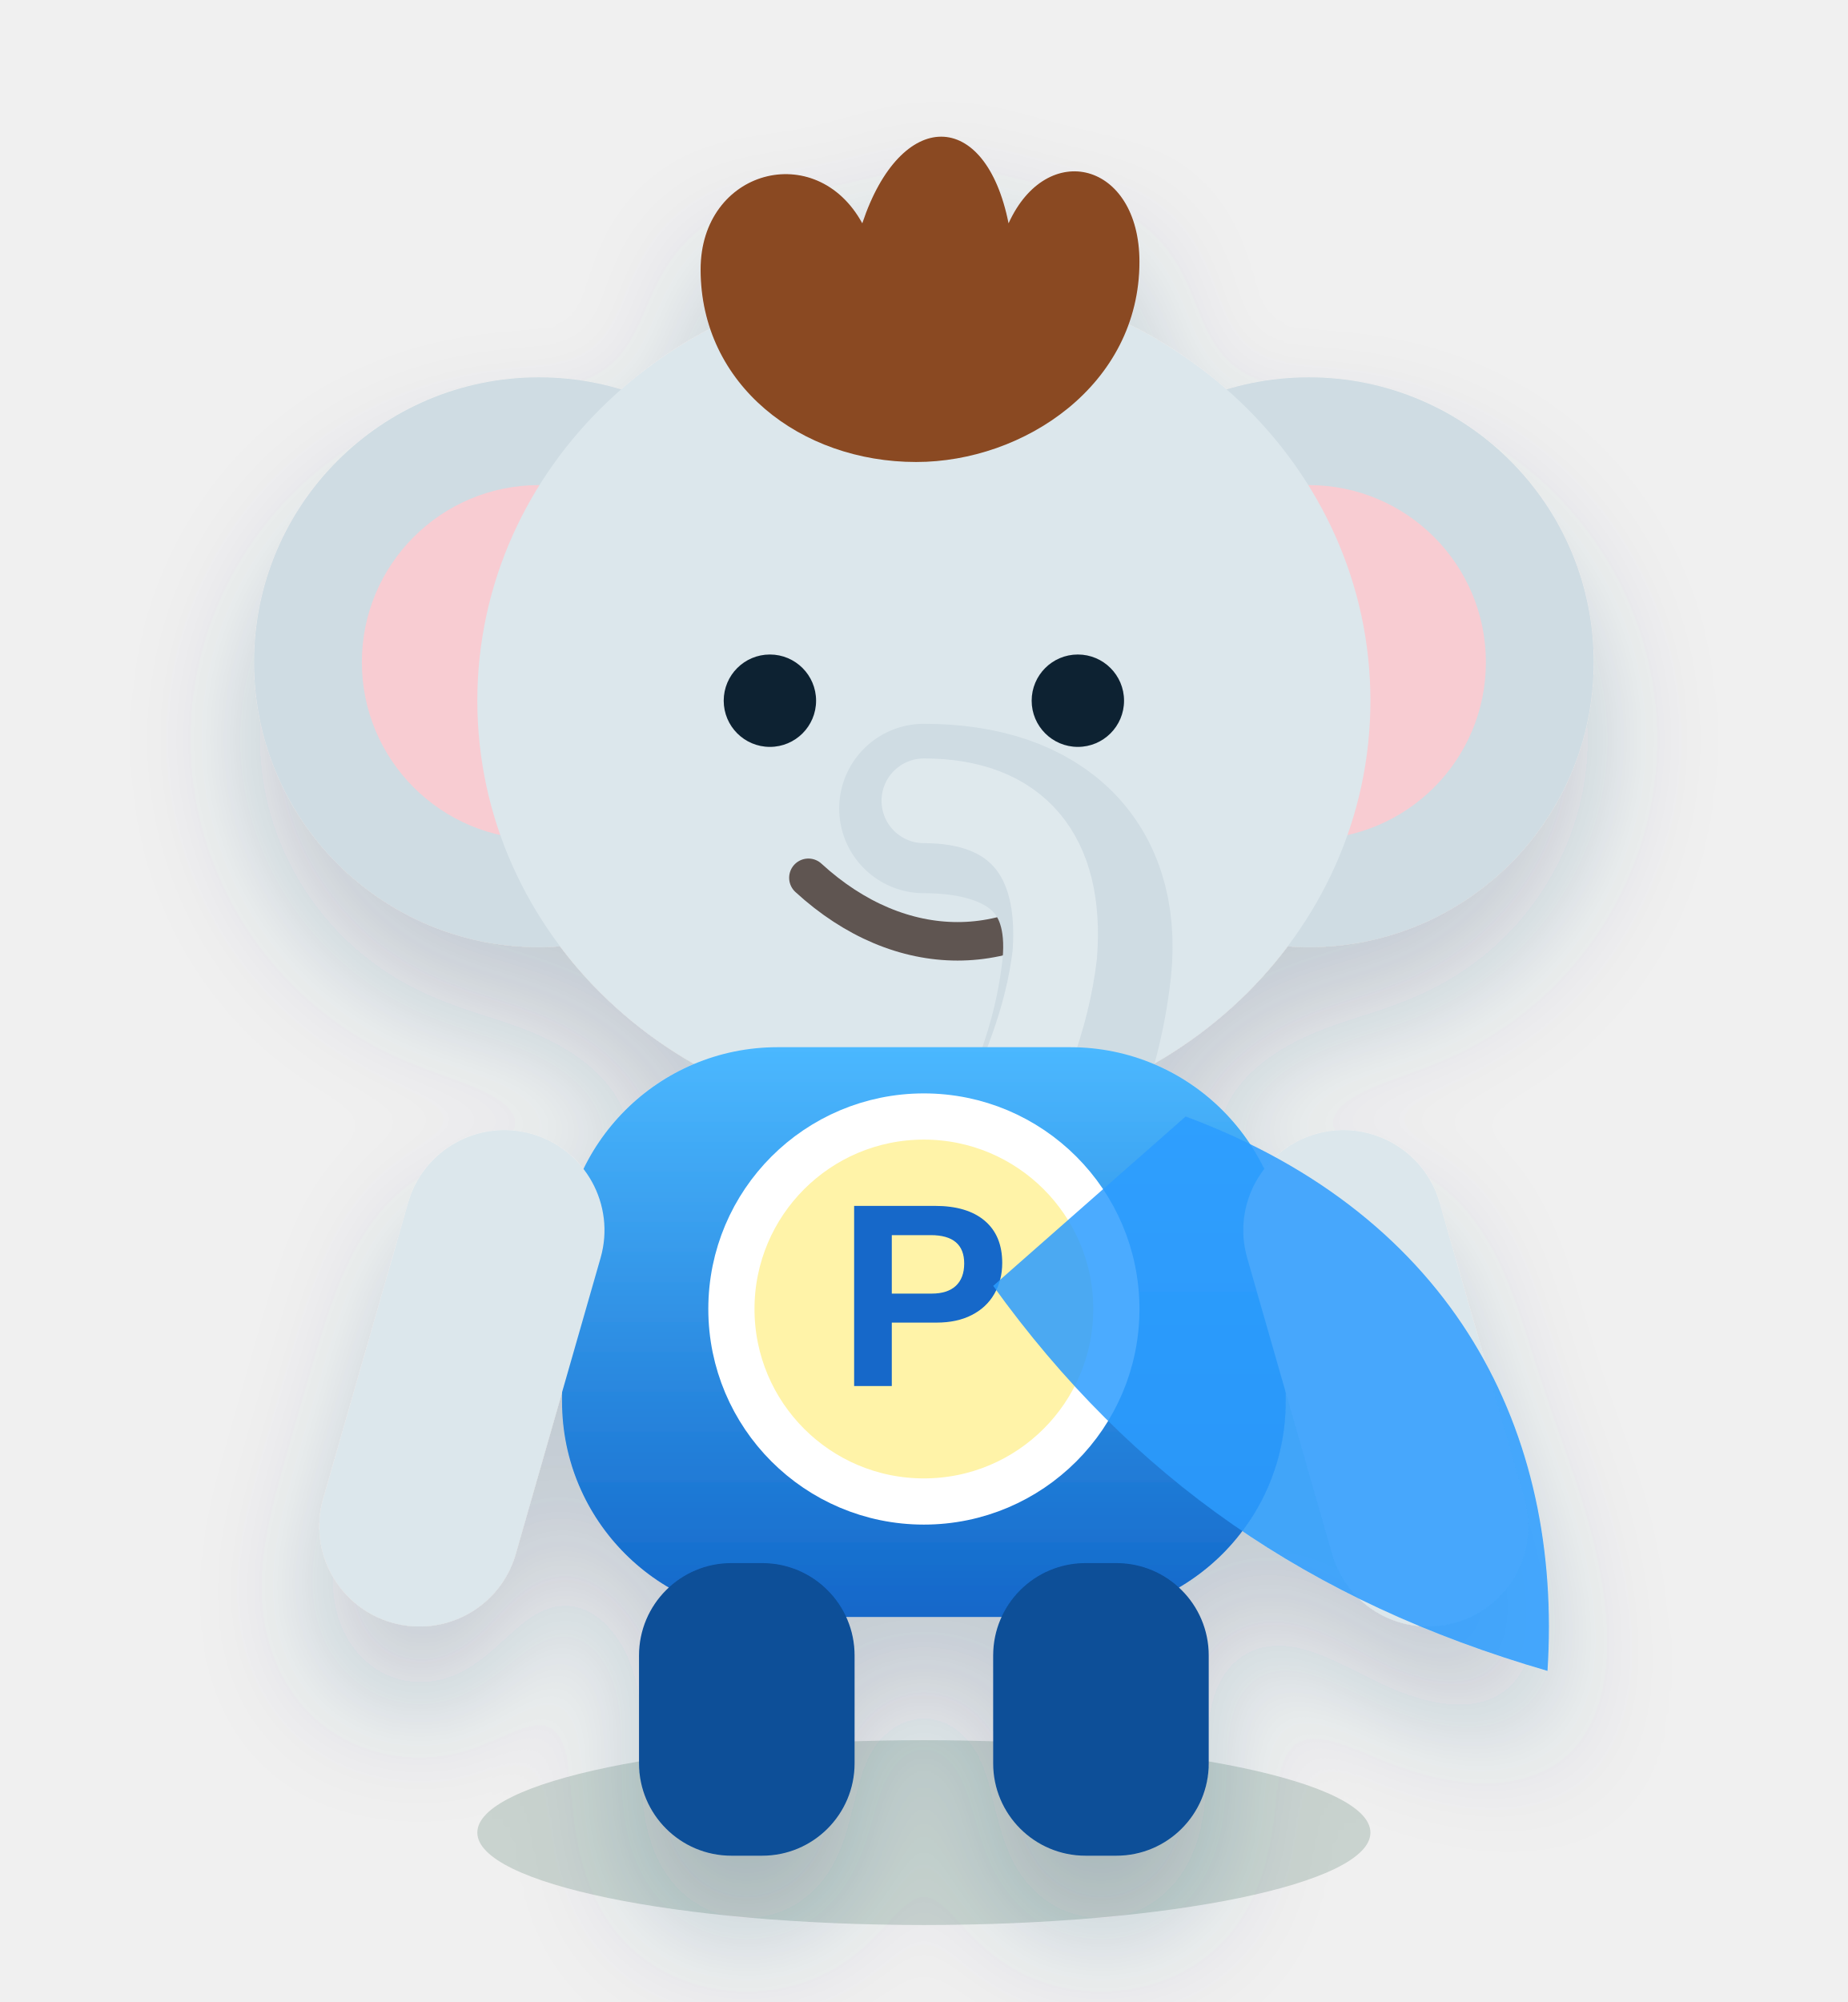
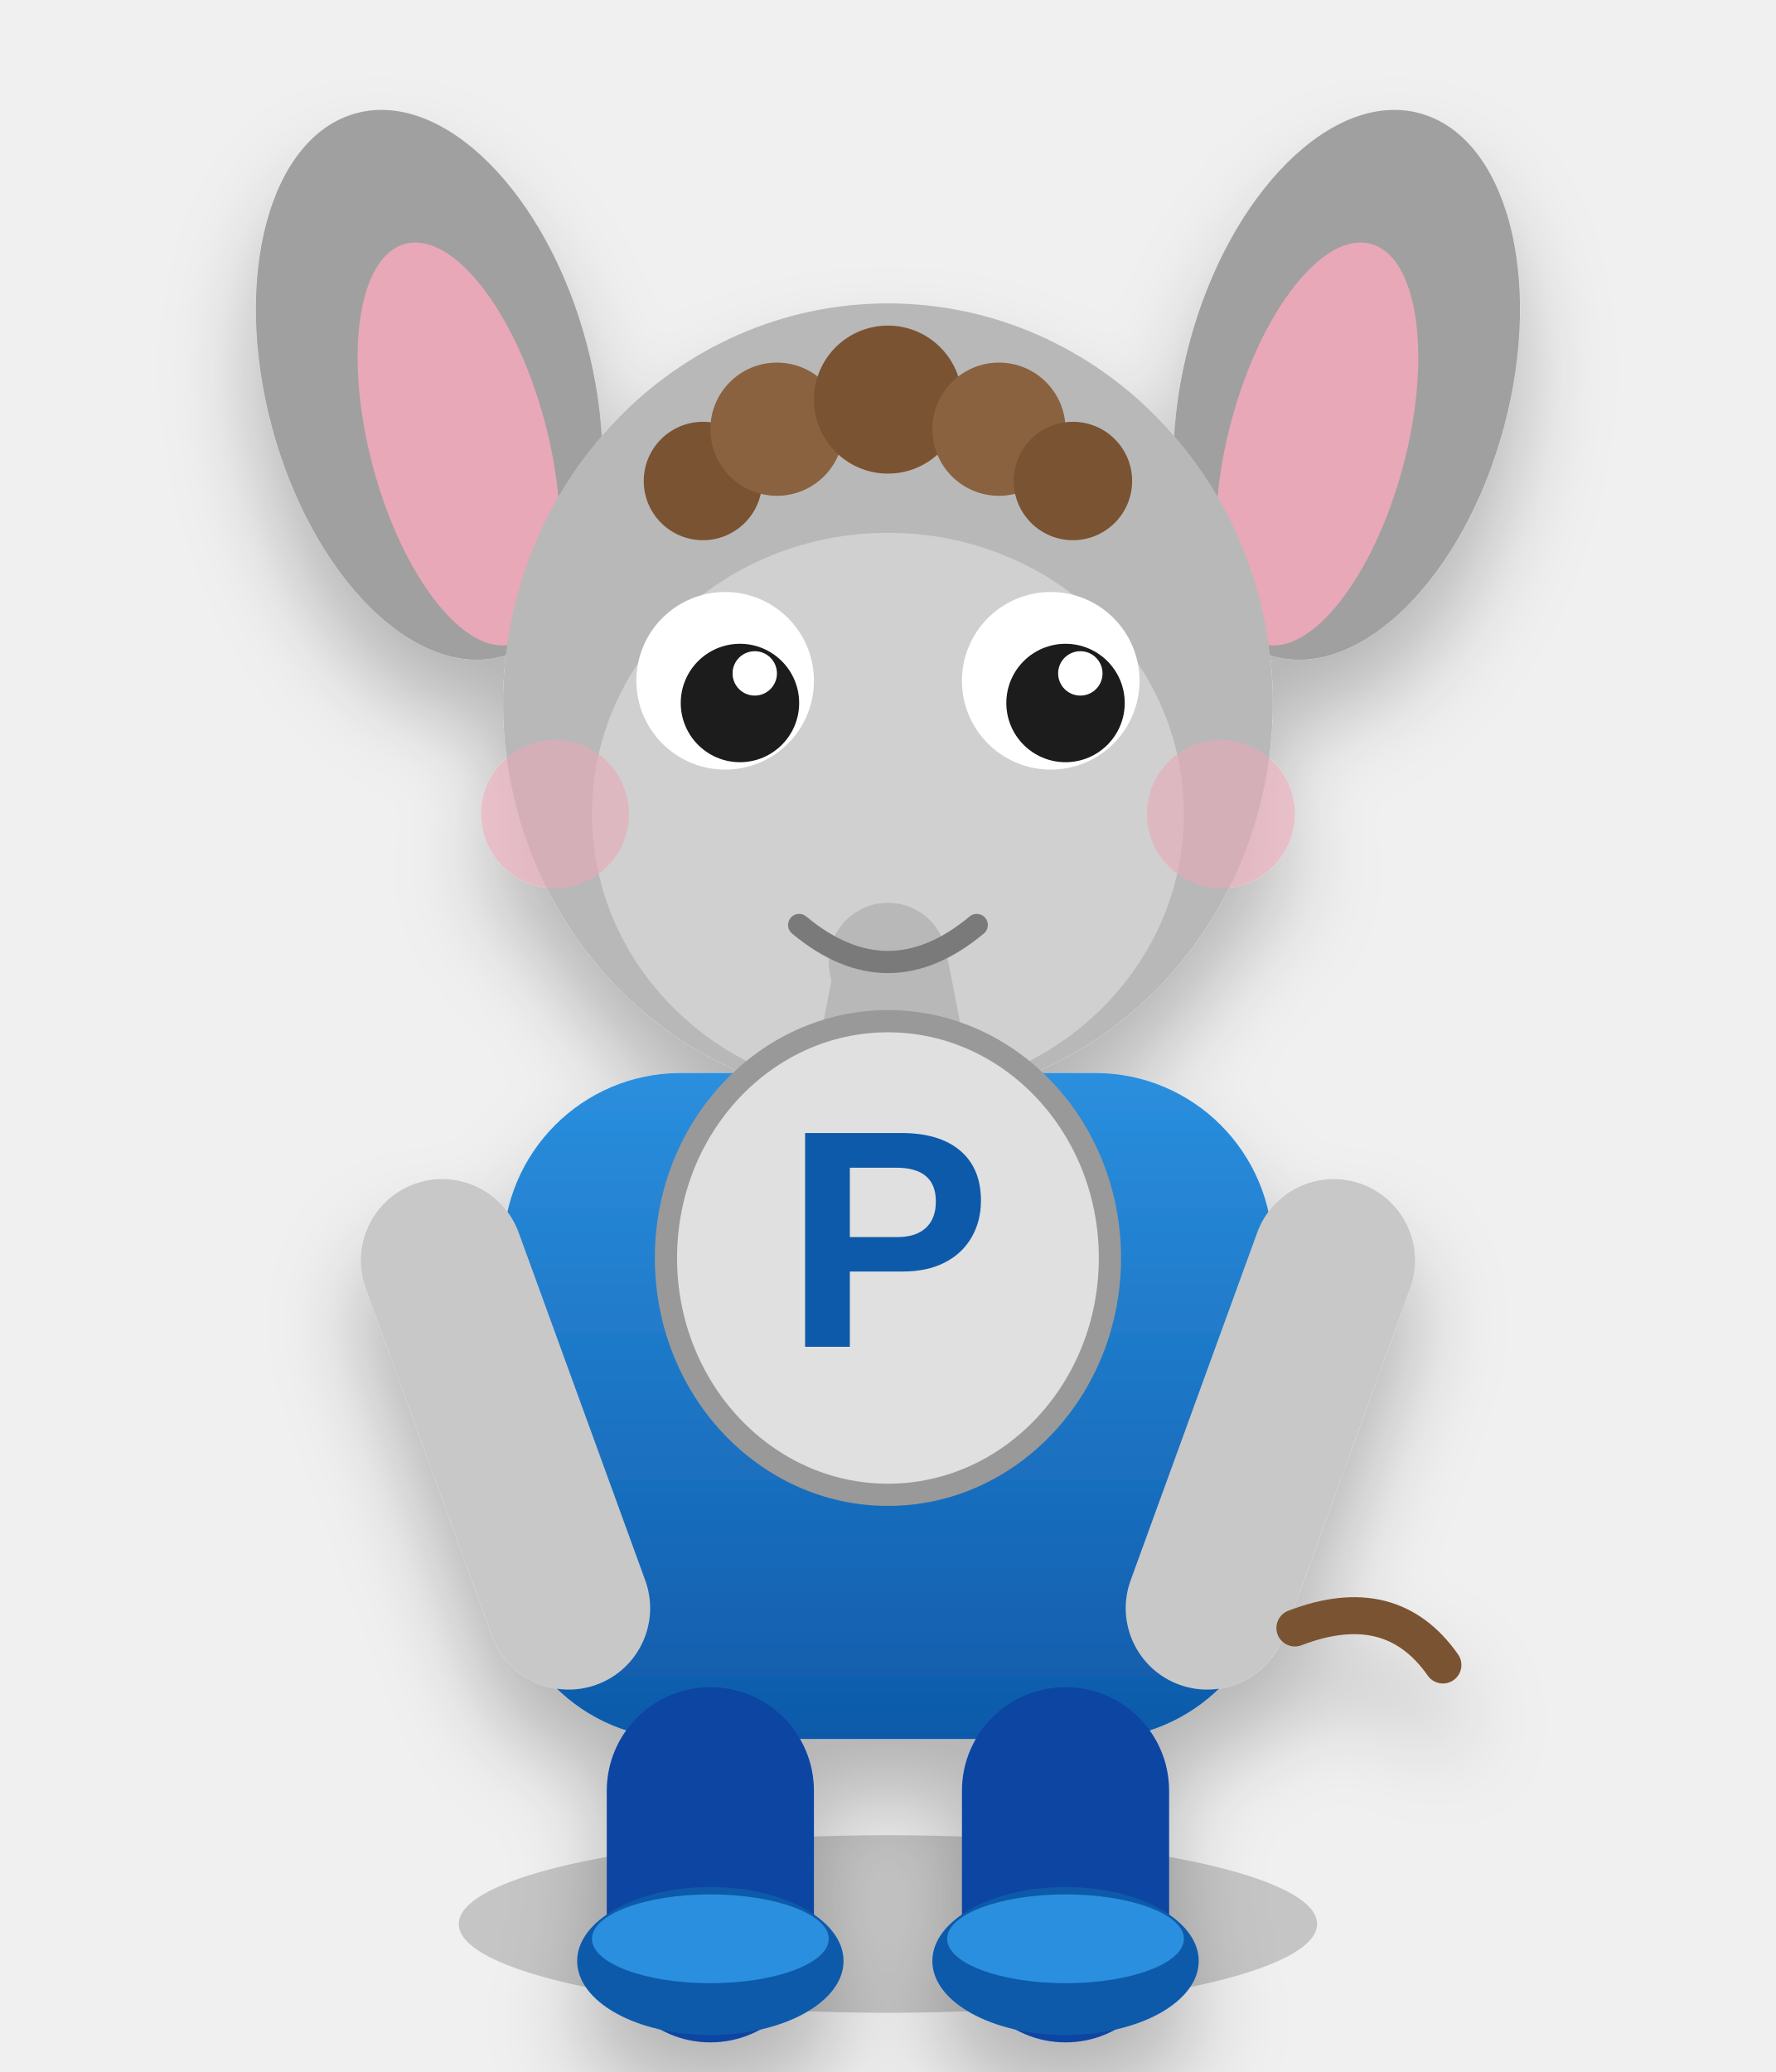
- <svg xmlns="http://www.w3.org/2000/svg" viewBox="0 0 240 260" role="img" aria-labelledby="title desc">
+ <svg xmlns="http://www.w3.org/2000/svg" viewBox="0 0 240 280" role="img" aria-labelledby="title">
  <defs>
-     <filter id="softShadow" x="-30%" y="-20%" width="160%" height="150%">
-       <feDropShadow dx="0" dy="10" stdDeviation="8" flood-color="#24506d" flood-opacity="0.22" />
+     <filter id="shadow" x="-50%" y="-50%" width="200%" height="200%">
+       <feDropShadow dx="0" dy="8" stdDeviation="6" flood-color="#000000" flood-opacity="0.25" />
    </filter>
-     <linearGradient id="bodyBlue" x1="0" x2="0" y1="0" y2="1">
-       <stop stop-color="#4bb8ff" />
-       <stop offset="1" stop-color="#1267c9" />
+     <linearGradient id="suitGrad" x1="0%" y1="0%" x2="0%" y2="100%">
+       <stop offset="0%" style="stop-color:#2a8fde;stop-opacity:1" />
+       <stop offset="100%" style="stop-color:#0f5aaa;stop-opacity:1" />
    </linearGradient>
  </defs>
-   <ellipse cx="120" cy="238" rx="58" ry="12" fill="#184b35" opacity="0.18" />
-   <g filter="url(#softShadow)">
-     <circle cx="70" cy="86" r="37" fill="#cfdce3" />
-     <circle cx="170" cy="86" r="37" fill="#cfdce3" />
-     <circle cx="70" cy="86" r="23" fill="#ffc9cf" opacity="0.85" />
-     <circle cx="170" cy="86" r="23" fill="#ffc9cf" opacity="0.85" />
-     <ellipse cx="120" cy="91" rx="58" ry="55" fill="#dce7ec" />
-     <path d="M112 29c5-15 16-15 19 0 5-11 17-8 17 5 0 16-15 26-29 26-15 0-28-10-28-25 0-13 15-17 21-6z" fill="#8a4a22" />
-     <circle cx="100" cy="91" r="6" fill="#102433" />
-     <circle cx="140" cy="91" r="6" fill="#102433" />
-     <path d="M105 114c12 11 27 11 38 0" fill="none" stroke="#5f5451" stroke-width="5" stroke-linecap="round" />
-     <path d="M120 105c15 0 23 8 21 22-3 23-18 36-20 52" fill="none" stroke="#cfdce3" stroke-width="22" stroke-linecap="round" />
-     <path d="M120 104c12 0 18 7 17 20-2 17-13 30-16 45" fill="none" stroke="#e2ebef" stroke-width="11" stroke-linecap="round" opacity="0.85" />
-     <rect x="73" y="136" width="94" height="74" rx="28" fill="url(#bodyBlue)" />
-     <circle cx="120" cy="170" r="25" fill="#fff3a8" stroke="#fff" stroke-width="6" />
-     <text x="120" y="180" text-anchor="middle" font-family="Arial, sans-serif" font-size="34" font-weight="900" fill="#1267c9">P</text>
-     <rect x="47" y="146" width="26" height="66" rx="13" fill="#dce7ec" transform="rotate(16 60 179)" />
-     <rect x="167" y="146" width="26" height="66" rx="13" fill="#dce7ec" transform="rotate(-16 180 179)" />
-     <rect x="83" y="203" width="28" height="38" rx="12" fill="#0d4f98" />
-     <rect x="129" y="203" width="28" height="38" rx="12" fill="#0d4f98" />
-     <path d="M154 145c35 13 49 41 47 72-31-9-54-25-72-50z" fill="#2b9cff" opacity="0.85" />
+   <ellipse cx="120" cy="260" rx="58" ry="12" fill="#000000" opacity="0.18" />
+   <g filter="url(#shadow)">
+     <ellipse cx="58" cy="52" rx="22" ry="38" fill="#a0a0a0" transform="rotate(-15 58 52)" />
+     <ellipse cx="62" cy="60" rx="12" ry="28" fill="#e8a8b8" transform="rotate(-15 62 60)" />
+     <ellipse cx="182" cy="52" rx="22" ry="38" fill="#a0a0a0" transform="rotate(15 182 52)" />
+     <ellipse cx="178" cy="60" rx="12" ry="28" fill="#e8a8b8" transform="rotate(15 178 60)" />
+     <ellipse cx="120" cy="95" rx="52" ry="54" fill="#b8b8b8" />
+     <circle cx="95" cy="65" r="8" fill="#7a5230" />
+     <circle cx="105" cy="58" r="9" fill="#8a6240" />
+     <circle cx="120" cy="54" r="10" fill="#7a5230" />
+     <circle cx="135" cy="58" r="9" fill="#8a6240" />
+     <circle cx="145" cy="65" r="8" fill="#7a5230" />
+     <ellipse cx="120" cy="110" rx="40" ry="38" fill="#d0d0d0" />
+     <circle cx="98" cy="92" r="12" fill="#ffffff" />
+     <circle cx="142" cy="92" r="12" fill="#ffffff" />
+     <circle cx="100" cy="95" r="8" fill="#1a1a1a" />
+     <circle cx="144" cy="95" r="8" fill="#1a1a1a" />
+     <circle cx="102" cy="91" r="3" fill="#ffffff" />
+     <circle cx="146" cy="91" r="3" fill="#ffffff" />
+     <path d="M 120 130 Q 125 155 128 175 Q 130 185 132 200" fill="none" stroke="#b8b8b8" stroke-width="16" stroke-linecap="round" />
+     <path d="M 120 130 Q 115 155 112 175 Q 110 185 108 200" fill="none" stroke="#b8b8b8" stroke-width="14" stroke-linecap="round" />
+     <circle cx="120" cy="205" r="8" fill="#b8b8b8" />
+     <circle cx="120" cy="205" r="5" fill="#904030" />
+     <path d="M 108 125 Q 120 135 132 125" fill="none" stroke="#7a7a7a" stroke-width="3" stroke-linecap="round" />
+     <circle cx="75" cy="110" r="10" fill="#e8a8b8" opacity="0.6" />
+     <circle cx="165" cy="110" r="10" fill="#e8a8b8" opacity="0.6" />
+     <rect x="68" y="145" width="104" height="90" rx="24" fill="url(#suitGrad)" />
+     <ellipse cx="120" cy="170" rx="30" ry="32" fill="#e0e0e0" stroke="#999999" stroke-width="3" />
+     <text x="120" y="182" font-family="Arial, sans-serif" font-size="42" font-weight="900" fill="#0f5aaa" text-anchor="middle">P</text>
+     <rect x="45" y="160" width="22" height="72" rx="11" fill="#c8c8c8" transform="rotate(-20 56 160)" />
+     <rect x="173" y="160" width="22" height="72" rx="11" fill="#c8c8c8" transform="rotate(20 184 160)" />
+     <rect x="82" y="228" width="28" height="48" rx="14" fill="#0844a3" />
+     <rect x="130" y="228" width="28" height="48" rx="14" fill="#0844a3" />
+     <ellipse cx="96" cy="265" rx="18" ry="10" fill="#0f5aaa" />
+     <ellipse cx="96" cy="262" rx="16" ry="6" fill="#2a8fde" />
+     <ellipse cx="144" cy="265" rx="18" ry="10" fill="#0f5aaa" />
+     <ellipse cx="144" cy="262" rx="16" ry="6" fill="#2a8fde" />
+     <path d="M 175 220 Q 188 215 195 225" fill="none" stroke="#7a5230" stroke-width="5" stroke-linecap="round" />
  </g>
</svg>
